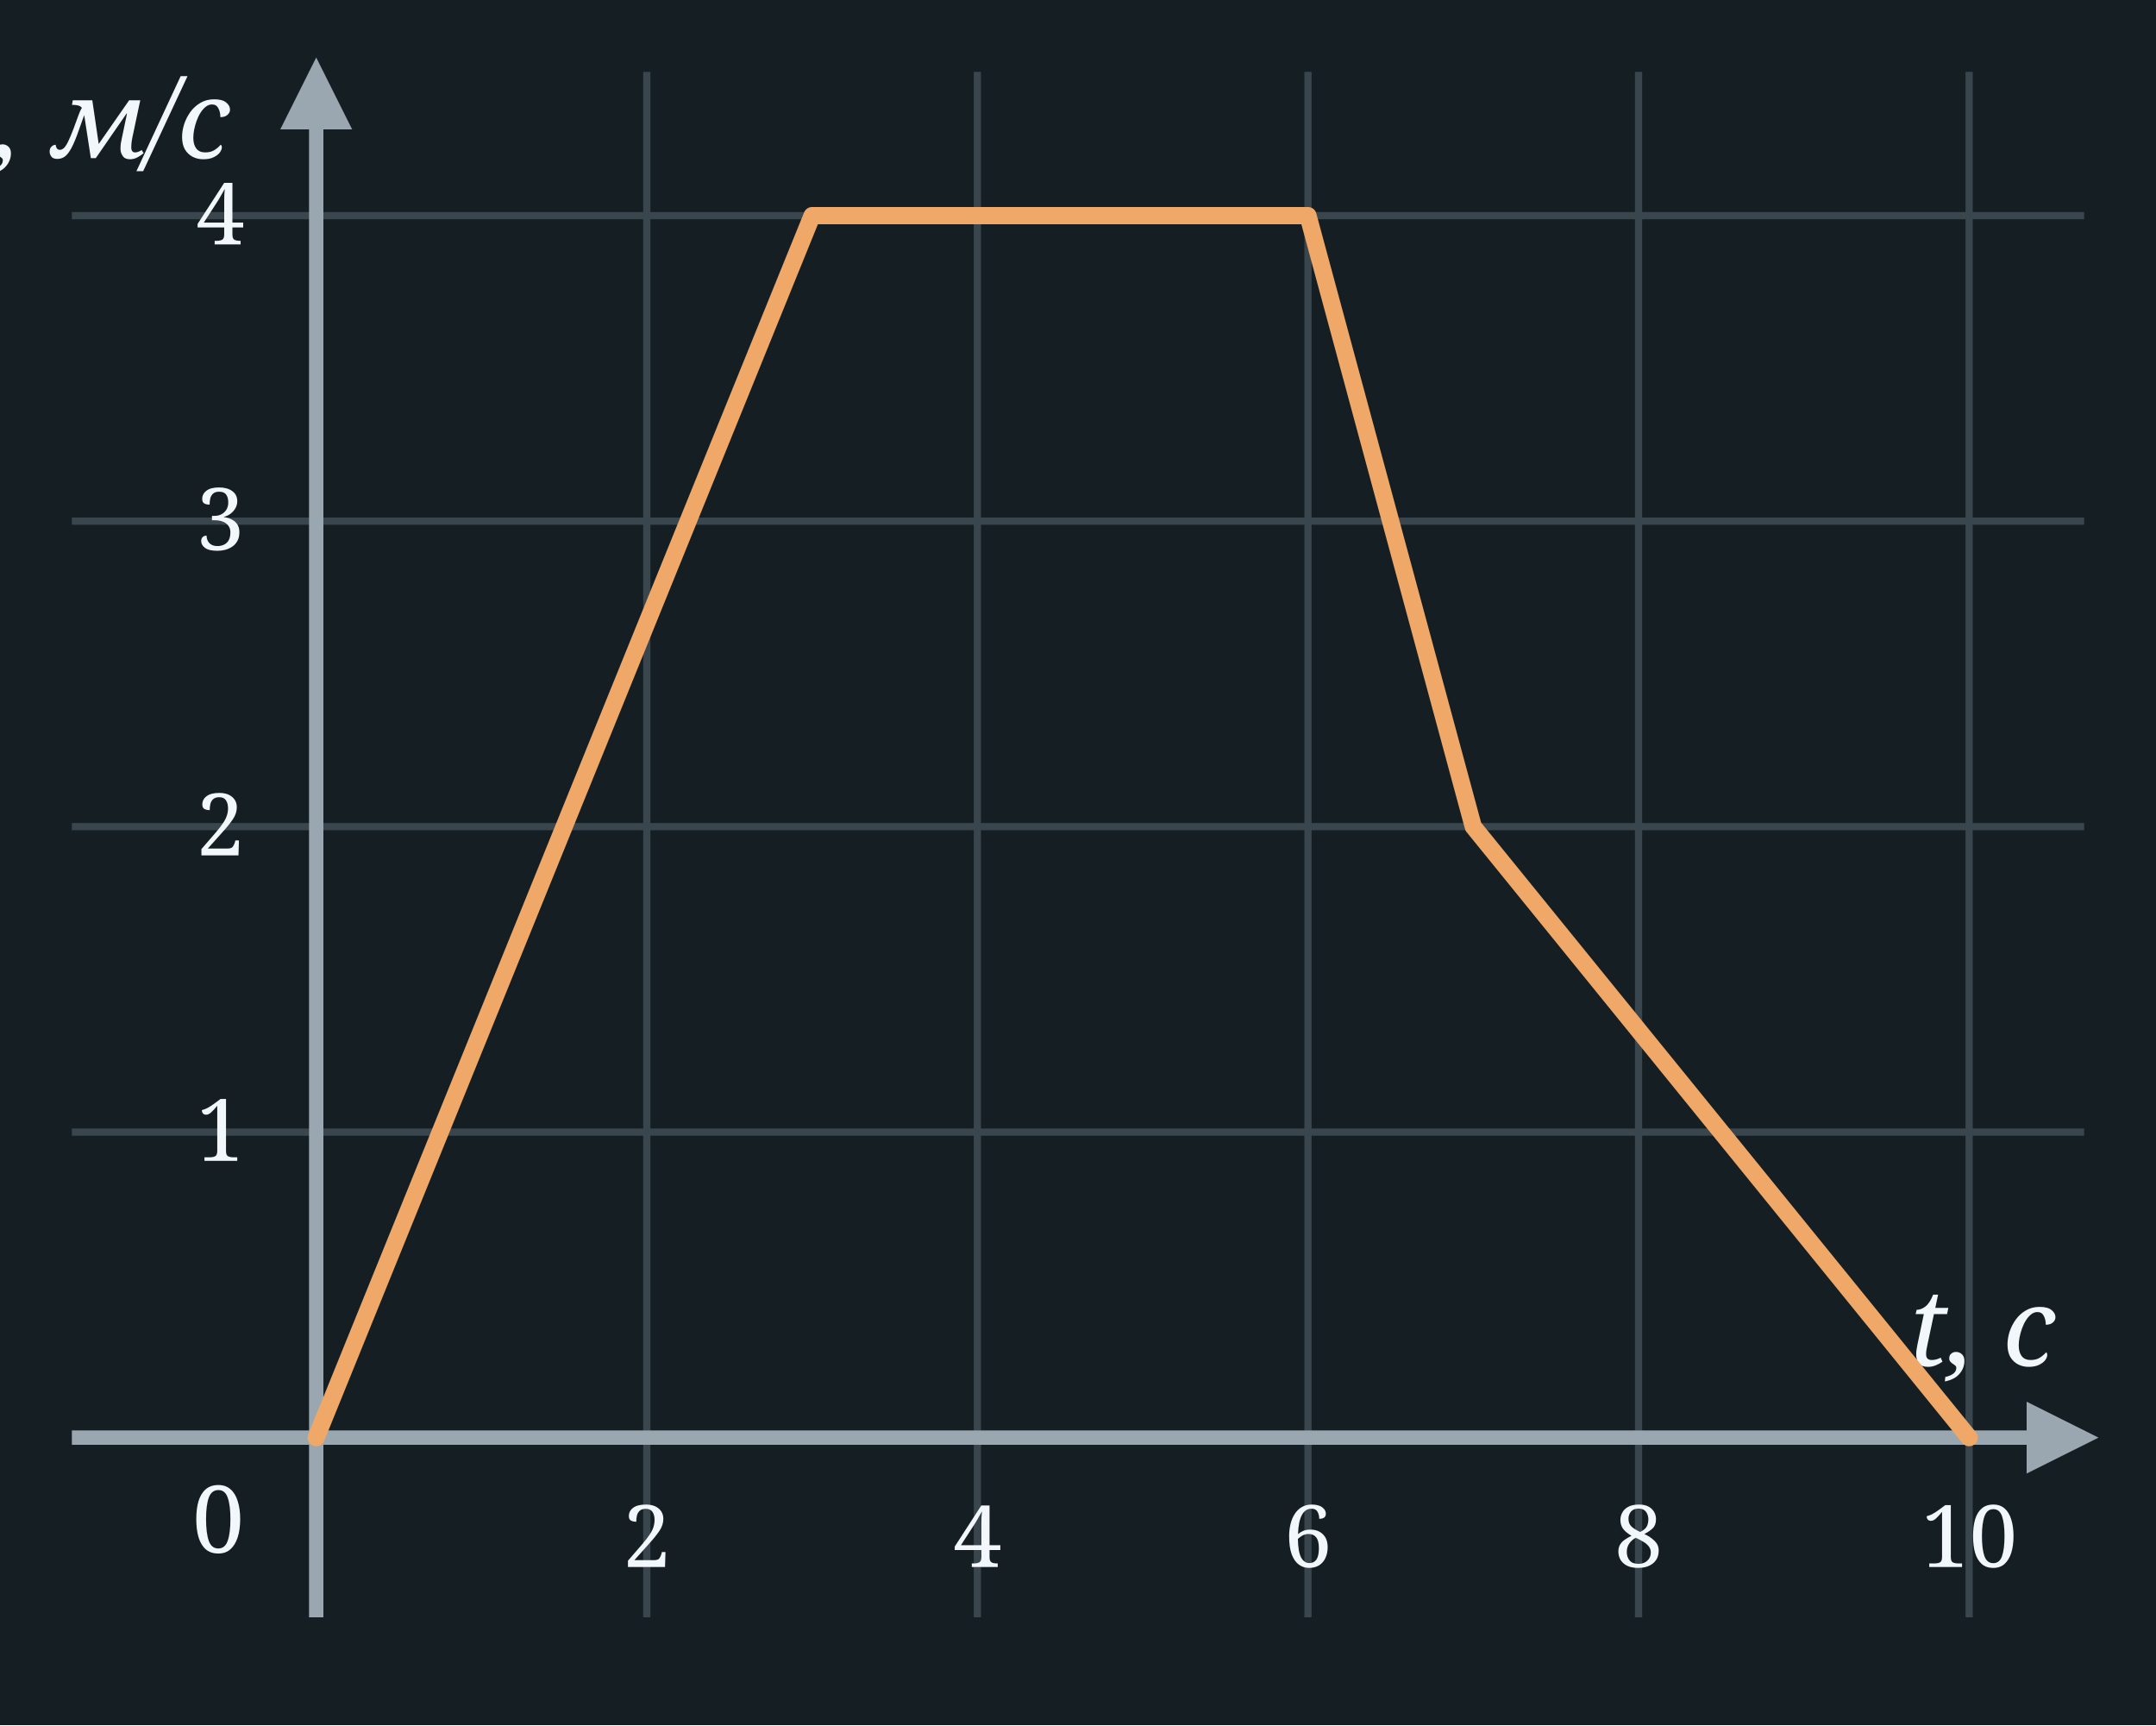
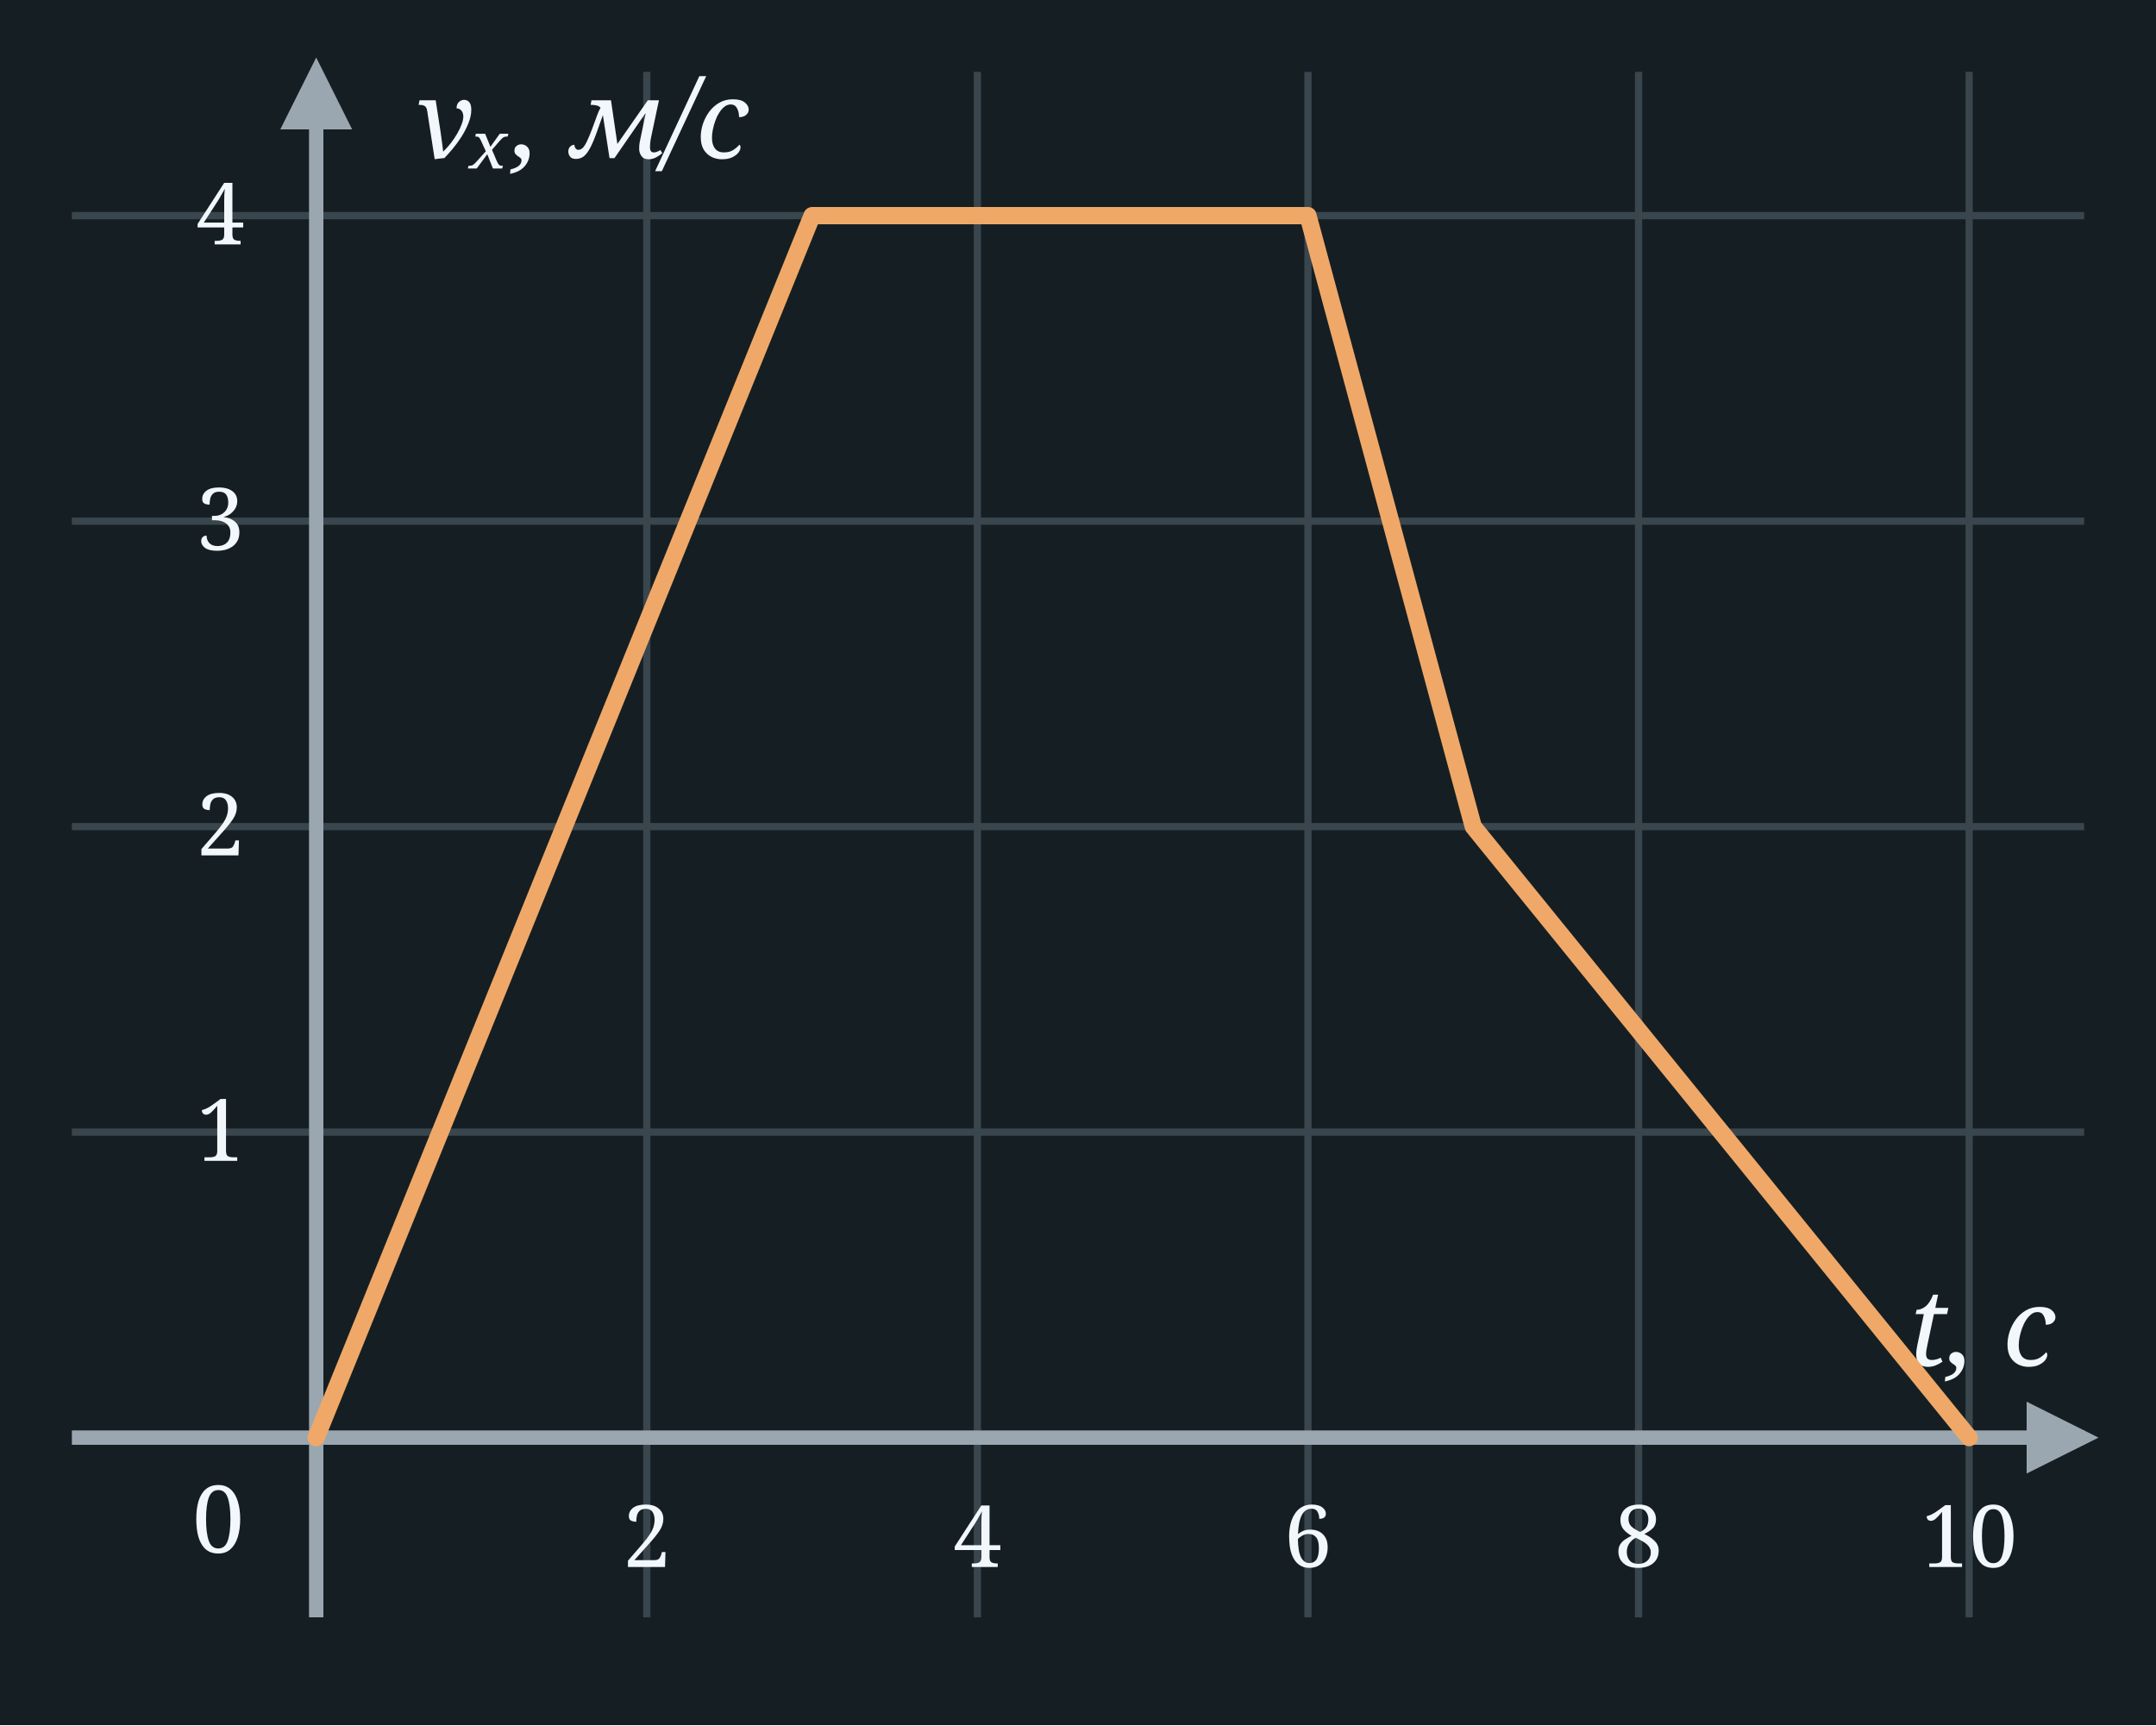
<svg xmlns="http://www.w3.org/2000/svg" width="300" height="240" viewBox="0 0 300 240">
  <rect x="0" y="0" width="300" height="240" fill="#151F23" />
  <line x1="90.0" y1="10" x2="90.0" y2="225" stroke="#3A464E" stroke-width="1" />
  <line x1="136.0" y1="10" x2="136.0" y2="225" stroke="#3A464E" stroke-width="1" />
  <line x1="182.0" y1="10" x2="182.0" y2="225" stroke="#3A464E" stroke-width="1" />
  <line x1="228.0" y1="10" x2="228.0" y2="225" stroke="#3A464E" stroke-width="1" />
  <line x1="274.0" y1="10" x2="274.0" y2="225" stroke="#3A464E" stroke-width="1" />
  <line x1="10" y1="157.5" x2="290" y2="157.5" stroke="#3A464E" stroke-width="1" />
  <line x1="10" y1="115.0" x2="290" y2="115.0" stroke="#3A464E" stroke-width="1" />
  <line x1="10" y1="72.5" x2="290" y2="72.5" stroke="#3A464E" stroke-width="1" />
  <line x1="10" y1="30.0" x2="290" y2="30.0" stroke="#3A464E" stroke-width="1" />
  <line x1="44" y1="225" x2="44" y2="10" stroke="#9AA7B0" stroke-width="2" />
  <polygon points="39,18 49,18 44,8" fill="#9AA7B0" />
  <line x1="10" y1="200.0" x2="290" y2="200.0" stroke="#9AA7B0" stroke-width="2" />
  <polygon points="282,195.0 282,205.0 292,200.0" fill="#9AA7B0" />
  <text x="34.0" y="216.0" font-family="Georgia, serif" font-weight="normal" font-size="13" fill="#F2F7FB" text-anchor="end">0</text>
  <text x="286.0" y="190.0" font-family="Georgia, serif" font-style="italic" font-weight="normal" font-size="15" fill="#F2F7FB" text-anchor="end">t, с</text>
-   <text x="32.0" y="22.0" font-family="Georgia, serif" font-style="italic" font-weight="normal" font-size="15" fill="#F2F7FB" text-anchor="end">vₓ, м/с</text>
+   <text x="58.0" y="22.0" font-family="Georgia, serif" font-style="italic" font-weight="normal" font-size="15" fill="#F2F7FB" text-anchor="start">vₓ, м/с</text>
  <text x="90.0" y="218.0" font-family="Georgia, serif" font-weight="normal" font-size="12" fill="#F2F7FB" text-anchor="middle">2</text>
  <text x="136.0" y="218.0" font-family="Georgia, serif" font-weight="normal" font-size="12" fill="#F2F7FB" text-anchor="middle">4</text>
  <text x="182.0" y="218.0" font-family="Georgia, serif" font-weight="normal" font-size="12" fill="#F2F7FB" text-anchor="middle">6</text>
  <text x="228.0" y="218.0" font-family="Georgia, serif" font-weight="normal" font-size="12" fill="#F2F7FB" text-anchor="middle">8</text>
  <text x="274.0" y="218.0" font-family="Georgia, serif" font-weight="normal" font-size="12" fill="#F2F7FB" text-anchor="middle">10</text>
  <text x="34.0" y="161.5" font-family="Georgia, serif" font-weight="normal" font-size="12" fill="#F2F7FB" text-anchor="end">1</text>
  <text x="34.0" y="119.0" font-family="Georgia, serif" font-weight="normal" font-size="12" fill="#F2F7FB" text-anchor="end">2</text>
  <text x="34.0" y="76.5" font-family="Georgia, serif" font-weight="normal" font-size="12" fill="#F2F7FB" text-anchor="end">3</text>
  <text x="34.0" y="34.0" font-family="Georgia, serif" font-weight="normal" font-size="12" fill="#F2F7FB" text-anchor="end">4</text>
  <path d="M 44.0,200.0 L 113.0,30.0 L 182.0,30.0 L 205.0,115.0 L 274.0,200.0" fill="none" stroke="#f0a868" stroke-width="2.4" stroke-linecap="round" stroke-linejoin="round" />
</svg>
